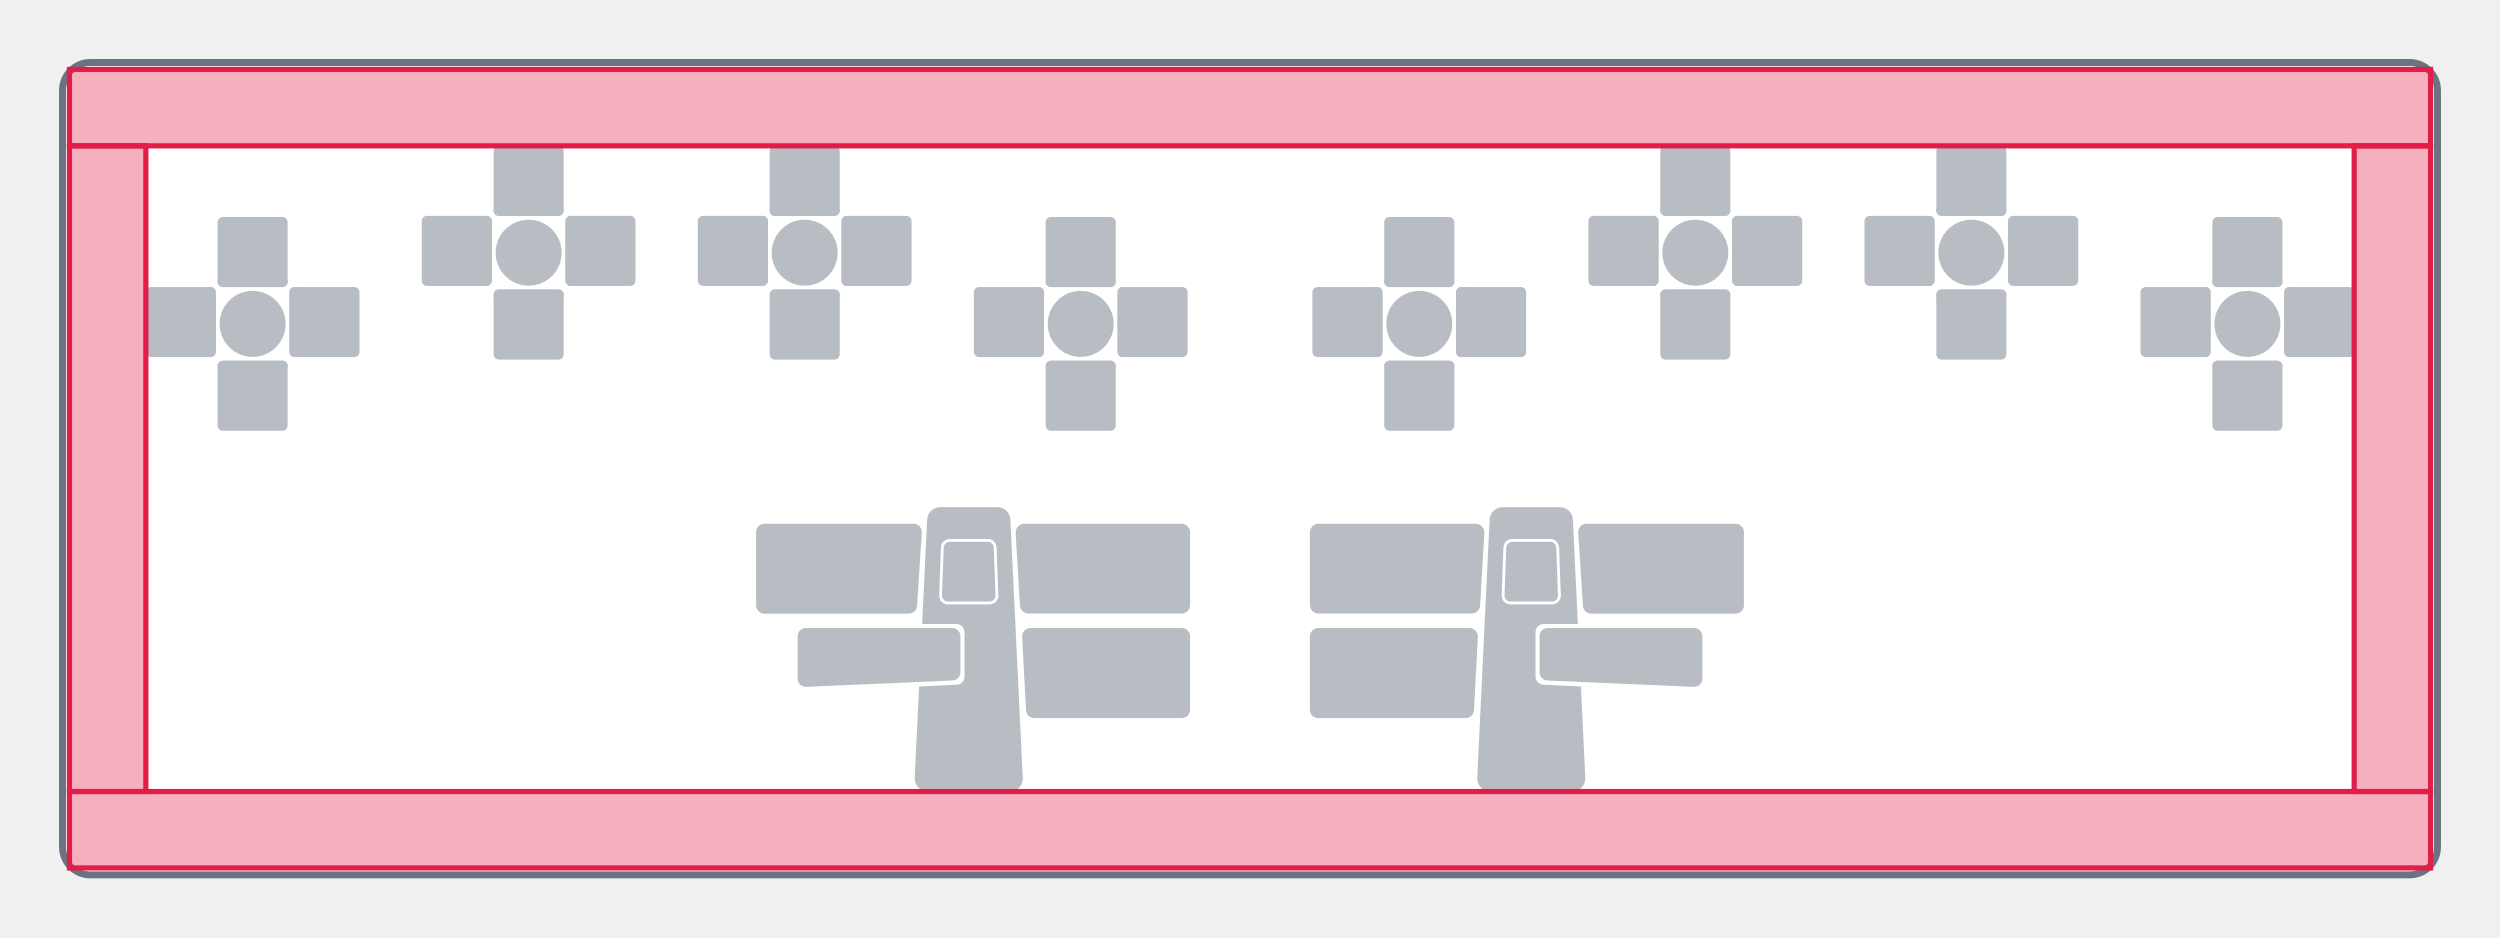
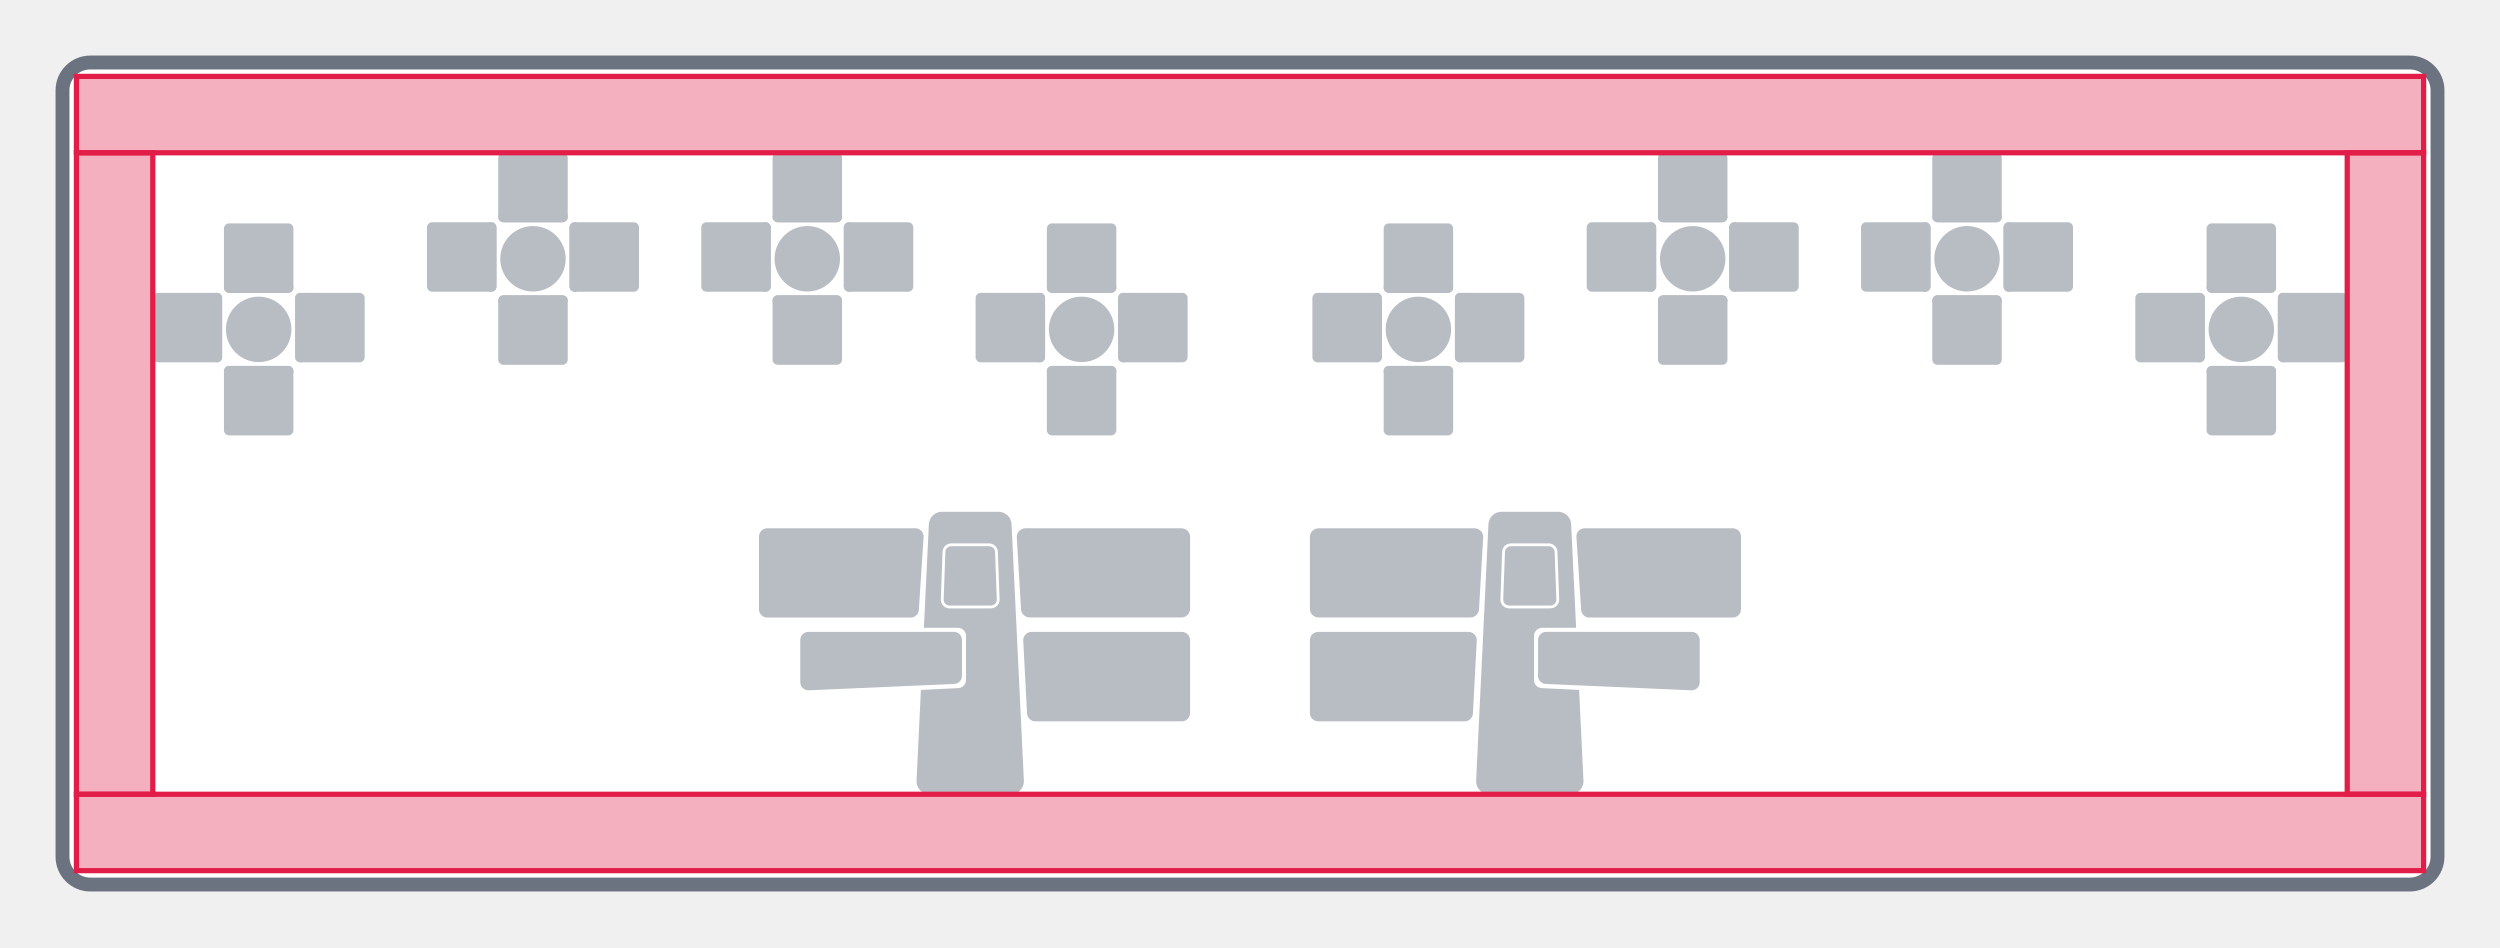
- <svg xmlns="http://www.w3.org/2000/svg" width="720.0" height="269.962" viewBox="0 0 720.0 269.962">
+ <svg xmlns="http://www.w3.org/2000/svg" width="720.0" height="272.748" viewBox="0 0 720.0 272.748">
  <defs>
</defs>
-   <rect x="18.0" y="18.0" width="684.0" height="233.962" rx="8.0" ry="8.0" fill="#FFFFFF" stroke="#6B7280" stroke-width="2.0" />
-   <circle cx="311.25" cy="93.281" r="9.502" fill="#B8BCC3" />
-   <rect x="301.164" y="62.5" width="20.172" height="20.172" rx="1.513" ry="1.513" fill="#B8BCC3" />
-   <rect x="301.164" y="79.646" width="20.172" height="3.026" rx="1.513" ry="1.513" fill="#B8BCC3" />
-   <rect x="321.859" y="82.672" width="20.172" height="20.172" rx="1.513" ry="1.513" fill="#B8BCC3" />
-   <rect x="321.859" y="82.672" width="3.026" height="20.172" rx="1.513" ry="1.513" fill="#B8BCC3" />
-   <rect x="301.164" y="103.889" width="20.172" height="20.172" rx="1.513" ry="1.513" fill="#B8BCC3" />
-   <rect x="301.164" y="103.889" width="20.172" height="3.026" rx="1.513" ry="1.513" fill="#B8BCC3" />
-   <rect x="280.469" y="82.672" width="20.172" height="20.172" rx="1.513" ry="1.513" fill="#B8BCC3" />
-   <rect x="297.615" y="82.672" width="3.026" height="20.172" rx="1.513" ry="1.513" fill="#B8BCC3" />
-   <circle cx="231.75" cy="72.781" r="9.502" fill="#B8BCC3" />
-   <rect x="221.664" y="42.0" width="20.172" height="20.172" rx="1.513" ry="1.513" fill="#B8BCC3" />
-   <rect x="221.664" y="59.146" width="20.172" height="3.026" rx="1.513" ry="1.513" fill="#B8BCC3" />
-   <rect x="242.359" y="62.172" width="20.172" height="20.172" rx="1.513" ry="1.513" fill="#B8BCC3" />
-   <rect x="242.359" y="62.172" width="3.026" height="20.172" rx="1.513" ry="1.513" fill="#B8BCC3" />
-   <rect x="221.664" y="83.389" width="20.172" height="20.172" rx="1.513" ry="1.513" fill="#B8BCC3" />
-   <rect x="221.664" y="83.389" width="20.172" height="3.026" rx="1.513" ry="1.513" fill="#B8BCC3" />
-   <rect x="200.969" y="62.172" width="20.172" height="20.172" rx="1.513" ry="1.513" fill="#B8BCC3" />
-   <rect x="218.115" y="62.172" width="3.026" height="20.172" rx="1.513" ry="1.513" fill="#B8BCC3" />
-   <circle cx="152.25" cy="72.781" r="9.502" fill="#B8BCC3" />
-   <rect x="142.164" y="42.0" width="20.172" height="20.172" rx="1.513" ry="1.513" fill="#B8BCC3" />
-   <rect x="142.164" y="59.146" width="20.172" height="3.026" rx="1.513" ry="1.513" fill="#B8BCC3" />
-   <rect x="162.859" y="62.172" width="20.172" height="20.172" rx="1.513" ry="1.513" fill="#B8BCC3" />
-   <rect x="162.859" y="62.172" width="3.026" height="20.172" rx="1.513" ry="1.513" fill="#B8BCC3" />
-   <rect x="142.164" y="83.389" width="20.172" height="20.172" rx="1.513" ry="1.513" fill="#B8BCC3" />
-   <rect x="142.164" y="83.389" width="20.172" height="3.026" rx="1.513" ry="1.513" fill="#B8BCC3" />
-   <rect x="121.469" y="62.172" width="20.172" height="20.172" rx="1.513" ry="1.513" fill="#B8BCC3" />
-   <rect x="138.615" y="62.172" width="3.026" height="20.172" rx="1.513" ry="1.513" fill="#B8BCC3" />
-   <circle cx="72.75" cy="93.281" r="9.502" fill="#B8BCC3" />
-   <rect x="62.664" y="62.5" width="20.172" height="20.172" rx="1.513" ry="1.513" fill="#B8BCC3" />
-   <rect x="62.664" y="79.646" width="20.172" height="3.026" rx="1.513" ry="1.513" fill="#B8BCC3" />
-   <rect x="83.359" y="82.672" width="20.172" height="20.172" rx="1.513" ry="1.513" fill="#B8BCC3" />
-   <rect x="83.359" y="82.672" width="3.026" height="20.172" rx="1.513" ry="1.513" fill="#B8BCC3" />
-   <rect x="62.664" y="103.889" width="20.172" height="20.172" rx="1.513" ry="1.513" fill="#B8BCC3" />
-   <rect x="62.664" y="103.889" width="20.172" height="3.026" rx="1.513" ry="1.513" fill="#B8BCC3" />
-   <rect x="41.969" y="82.672" width="20.172" height="20.172" rx="1.513" ry="1.513" fill="#B8BCC3" />
-   <rect x="59.115" y="82.672" width="3.026" height="20.172" rx="1.513" ry="1.513" fill="#B8BCC3" />
-   <circle cx="408.75" cy="93.281" r="9.502" fill="#B8BCC3" />
-   <rect x="398.664" y="62.5" width="20.172" height="20.172" rx="1.513" ry="1.513" fill="#B8BCC3" />
-   <rect x="398.664" y="79.646" width="20.172" height="3.026" rx="1.513" ry="1.513" fill="#B8BCC3" />
-   <rect x="419.359" y="82.672" width="20.172" height="20.172" rx="1.513" ry="1.513" fill="#B8BCC3" />
-   <rect x="419.359" y="82.672" width="3.026" height="20.172" rx="1.513" ry="1.513" fill="#B8BCC3" />
-   <rect x="398.664" y="103.889" width="20.172" height="20.172" rx="1.513" ry="1.513" fill="#B8BCC3" />
-   <rect x="398.664" y="103.889" width="20.172" height="3.026" rx="1.513" ry="1.513" fill="#B8BCC3" />
-   <rect x="377.969" y="82.672" width="20.172" height="20.172" rx="1.513" ry="1.513" fill="#B8BCC3" />
-   <rect x="395.115" y="82.672" width="3.026" height="20.172" rx="1.513" ry="1.513" fill="#B8BCC3" />
-   <circle cx="488.25" cy="72.781" r="9.502" fill="#B8BCC3" />
-   <rect x="478.164" y="42.0" width="20.172" height="20.172" rx="1.513" ry="1.513" fill="#B8BCC3" />
-   <rect x="478.164" y="59.146" width="20.172" height="3.026" rx="1.513" ry="1.513" fill="#B8BCC3" />
-   <rect x="498.859" y="62.172" width="20.172" height="20.172" rx="1.513" ry="1.513" fill="#B8BCC3" />
-   <rect x="498.859" y="62.172" width="3.026" height="20.172" rx="1.513" ry="1.513" fill="#B8BCC3" />
-   <rect x="478.164" y="83.389" width="20.172" height="20.172" rx="1.513" ry="1.513" fill="#B8BCC3" />
-   <rect x="478.164" y="83.389" width="20.172" height="3.026" rx="1.513" ry="1.513" fill="#B8BCC3" />
-   <rect x="457.469" y="62.172" width="20.172" height="20.172" rx="1.513" ry="1.513" fill="#B8BCC3" />
-   <rect x="474.615" y="62.172" width="3.026" height="20.172" rx="1.513" ry="1.513" fill="#B8BCC3" />
-   <circle cx="567.75" cy="72.781" r="9.502" fill="#B8BCC3" />
-   <rect x="557.664" y="42.0" width="20.172" height="20.172" rx="1.513" ry="1.513" fill="#B8BCC3" />
-   <rect x="557.664" y="59.146" width="20.172" height="3.026" rx="1.513" ry="1.513" fill="#B8BCC3" />
-   <rect x="578.359" y="62.172" width="20.172" height="20.172" rx="1.513" ry="1.513" fill="#B8BCC3" />
-   <rect x="578.359" y="62.172" width="3.026" height="20.172" rx="1.513" ry="1.513" fill="#B8BCC3" />
-   <rect x="557.664" y="83.389" width="20.172" height="20.172" rx="1.513" ry="1.513" fill="#B8BCC3" />
-   <rect x="557.664" y="83.389" width="20.172" height="3.026" rx="1.513" ry="1.513" fill="#B8BCC3" />
-   <rect x="536.969" y="62.172" width="20.172" height="20.172" rx="1.513" ry="1.513" fill="#B8BCC3" />
-   <rect x="554.115" y="62.172" width="3.026" height="20.172" rx="1.513" ry="1.513" fill="#B8BCC3" />
-   <circle cx="647.25" cy="93.281" r="9.502" fill="#B8BCC3" />
-   <rect x="637.164" y="62.5" width="20.172" height="20.172" rx="1.513" ry="1.513" fill="#B8BCC3" />
-   <rect x="637.164" y="79.646" width="20.172" height="3.026" rx="1.513" ry="1.513" fill="#B8BCC3" />
-   <rect x="657.859" y="82.672" width="20.172" height="20.172" rx="1.513" ry="1.513" fill="#B8BCC3" />
-   <rect x="657.859" y="82.672" width="3.026" height="20.172" rx="1.513" ry="1.513" fill="#B8BCC3" />
-   <rect x="637.164" y="103.889" width="20.172" height="20.172" rx="1.513" ry="1.513" fill="#B8BCC3" />
-   <rect x="637.164" y="103.889" width="20.172" height="3.026" rx="1.513" ry="1.513" fill="#B8BCC3" />
-   <rect x="616.469" y="82.672" width="20.172" height="20.172" rx="1.513" ry="1.513" fill="#B8BCC3" />
-   <rect x="633.615" y="82.672" width="3.026" height="20.172" rx="1.513" ry="1.513" fill="#B8BCC3" />
-   <path fill="#B8BCC3" d="M 267.006 149.837 A 3.78 3.78 0 0 1 270.967 146.061 L 287.033 146.061 A 3.78 3.78 0 0 1 290.994 149.837 L 294.568 224.186 A 3.78 3.78 0 0 1 290.97 227.962 L 267.03 227.962 A 3.78 3.78 0 0 1 263.432 224.186 Z" />
-   <path fill="#B8BCC3" d="M 217.764 153.244 A 2.394 2.394 0 0 1 220.158 150.85 L 263.25 150.85 A 2.394 2.394 0 0 1 265.489 153.238 L 264.123 174.342 A 2.394 2.394 0 0 1 261.574 176.731 L 220.158 176.731 A 2.394 2.394 0 0 1 217.764 174.337 Z" />
-   <path fill="#FFFFFF" d="M 228.562 182.051 A 2.344 2.344 0 0 1 230.906 179.708 L 275.434 179.708 A 2.344 2.344 0 0 1 277.778 182.051 L 277.778 194.735 A 2.344 2.344 0 0 1 275.437 197.191 L 230.903 199.335 A 2.344 2.344 0 0 1 228.562 197.104 Z" />
-   <path fill="#B8BCC3" d="M 229.734 183.223 A 2.344 2.344 0 0 1 232.078 180.88 L 274.262 180.88 A 2.344 2.344 0 0 1 276.606 183.223 L 276.606 193.535 A 2.344 2.344 0 0 1 274.265 195.981 L 232.075 197.822 A 2.344 2.344 0 0 1 229.734 195.58 Z" />
-   <path fill="#B8BCC3" d="M 292.503 153.365 A 2.52 2.52 0 0 1 294.876 150.85 L 340.236 150.85 A 2.52 2.52 0 0 1 342.756 153.37 L 342.756 174.176 A 2.52 2.52 0 0 1 340.236 176.696 L 296.388 176.696 A 2.52 2.52 0 0 1 293.721 174.18 Z" />
-   <path fill="#B8BCC3" d="M 294.373 183.302 A 2.425 2.425 0 0 1 296.671 180.88 L 340.33 180.88 A 2.425 2.425 0 0 1 342.756 183.305 L 342.756 204.395 A 2.425 2.425 0 0 1 340.33 206.821 L 298.03 206.821 A 2.425 2.425 0 0 1 295.477 204.398 Z" />
-   <path fill="#B8BCC3" stroke="#FFFFFF" stroke-width="0.819" d="M 271.388 157.765 A 2.129 2.129 0 0 1 273.595 155.637 L 284.405 155.637 A 2.129 2.129 0 0 1 286.612 157.765 L 287.113 171.528 A 2.129 2.129 0 0 1 285.061 173.655 L 272.939 173.655 A 2.129 2.129 0 0 1 270.887 171.528 Z" />
-   <path fill="#B8BCC3" d="M 429.006 149.837 A 3.78 3.78 0 0 1 432.967 146.061 L 449.033 146.061 A 3.78 3.78 0 0 1 452.994 149.837 L 456.568 224.186 A 3.78 3.78 0 0 1 452.97 227.962 L 429.03 227.962 A 3.78 3.78 0 0 1 425.432 224.186 Z" />
-   <path fill="#B8BCC3" d="M 454.511 153.238 A 2.394 2.394 0 0 1 456.75 150.85 L 499.842 150.85 A 2.394 2.394 0 0 1 502.236 153.244 L 502.236 174.337 A 2.394 2.394 0 0 1 499.842 176.731 L 458.426 176.731 A 2.394 2.394 0 0 1 455.877 174.342 Z" />
-   <path fill="#FFFFFF" d="M 442.222 182.051 A 2.344 2.344 0 0 1 444.566 179.708 L 489.094 179.708 A 2.344 2.344 0 0 1 491.438 182.051 L 491.438 197.104 A 2.344 2.344 0 0 1 489.097 199.335 L 444.563 197.191 A 2.344 2.344 0 0 1 442.222 194.735 Z" />
-   <path fill="#B8BCC3" d="M 443.394 183.223 A 2.344 2.344 0 0 1 445.738 180.88 L 487.922 180.88 A 2.344 2.344 0 0 1 490.266 183.223 L 490.266 195.58 A 2.344 2.344 0 0 1 487.925 197.822 L 445.735 195.981 A 2.344 2.344 0 0 1 443.394 193.535 Z" />
-   <path fill="#B8BCC3" d="M 377.244 153.37 A 2.52 2.52 0 0 1 379.764 150.85 L 425.124 150.85 A 2.52 2.52 0 0 1 427.497 153.365 L 426.279 174.18 A 2.52 2.52 0 0 1 423.612 176.696 L 379.764 176.696 A 2.52 2.52 0 0 1 377.244 174.176 Z" />
-   <path fill="#B8BCC3" d="M 377.244 183.305 A 2.425 2.425 0 0 1 379.669 180.88 L 423.328 180.88 A 2.425 2.425 0 0 1 425.627 183.302 L 424.523 204.398 A 2.425 2.425 0 0 1 421.97 206.821 L 379.669 206.821 A 2.425 2.425 0 0 1 377.244 204.395 Z" />
-   <path fill="#B8BCC3" stroke="#FFFFFF" stroke-width="0.819" d="M 433.388 157.765 A 2.129 2.129 0 0 1 435.595 155.637 L 446.405 155.637 A 2.129 2.129 0 0 1 448.612 157.765 L 449.113 171.528 A 2.129 2.129 0 0 1 447.061 173.655 L 434.939 173.655 A 2.129 2.129 0 0 1 432.887 171.528 Z" />
-   <rect x="20.0" y="20.0" width="680.0" height="22.0" fill="#E11D48" fill-opacity="0.35" stroke="#E11D48" stroke-width="1.5" />
-   <rect x="20.0" y="227.962" width="680.0" height="22.0" fill="#E11D48" fill-opacity="0.35" stroke="#E11D48" stroke-width="1.5" />
-   <rect x="20.0" y="42.0" width="22.0" height="185.962" fill="#E11D48" fill-opacity="0.35" stroke="#E11D48" stroke-width="1.5" />
-   <rect x="678.0" y="42.0" width="22.0" height="185.962" fill="#E11D48" fill-opacity="0.35" stroke="#E11D48" stroke-width="1.5" />
+   <rect x="18.0" y="18.0" width="684.0" height="236.748" rx="8.0" ry="8.0" fill="#FFFFFF" stroke="#6B7280" stroke-width="4.0" />
+   <circle cx="311.5" cy="94.864" r="9.425" fill="#B8BCC3" />
+   <rect x="301.496" y="64.333" width="20.008" height="20.008" rx="1.501" ry="1.501" fill="#B8BCC3" />
+   <rect x="301.496" y="81.34" width="20.008" height="3.001" rx="1.501" ry="1.501" fill="#B8BCC3" />
+   <rect x="322.022" y="84.341" width="20.008" height="20.008" rx="1.501" ry="1.501" fill="#B8BCC3" />
+   <rect x="322.022" y="84.341" width="3.001" height="20.008" rx="1.501" ry="1.501" fill="#B8BCC3" />
+   <rect x="301.496" y="105.386" width="20.008" height="20.008" rx="1.501" ry="1.501" fill="#B8BCC3" />
+   <rect x="301.496" y="105.386" width="20.008" height="3.001" rx="1.501" ry="1.501" fill="#B8BCC3" />
+   <rect x="280.969" y="84.341" width="20.008" height="20.008" rx="1.501" ry="1.501" fill="#B8BCC3" />
+   <rect x="297.976" y="84.341" width="3.001" height="20.008" rx="1.501" ry="1.501" fill="#B8BCC3" />
+   <circle cx="232.5" cy="74.53" r="9.425" fill="#B8BCC3" />
+   <rect x="222.496" y="44.0" width="20.008" height="20.008" rx="1.501" ry="1.501" fill="#B8BCC3" />
+   <rect x="222.496" y="61.007" width="20.008" height="3.001" rx="1.501" ry="1.501" fill="#B8BCC3" />
+   <rect x="243.022" y="64.008" width="20.008" height="20.008" rx="1.501" ry="1.501" fill="#B8BCC3" />
+   <rect x="243.022" y="64.008" width="3.001" height="20.008" rx="1.501" ry="1.501" fill="#B8BCC3" />
+   <rect x="222.496" y="85.053" width="20.008" height="20.008" rx="1.501" ry="1.501" fill="#B8BCC3" />
+   <rect x="222.496" y="85.053" width="20.008" height="3.001" rx="1.501" ry="1.501" fill="#B8BCC3" />
+   <rect x="201.97" y="64.008" width="20.008" height="20.008" rx="1.501" ry="1.501" fill="#B8BCC3" />
+   <rect x="218.976" y="64.008" width="3.001" height="20.008" rx="1.501" ry="1.501" fill="#B8BCC3" />
+   <circle cx="153.5" cy="74.53" r="9.425" fill="#B8BCC3" />
+   <rect x="143.496" y="44.0" width="20.008" height="20.008" rx="1.501" ry="1.501" fill="#B8BCC3" />
+   <rect x="143.496" y="61.007" width="20.008" height="3.001" rx="1.501" ry="1.501" fill="#B8BCC3" />
+   <rect x="164.022" y="64.008" width="20.008" height="20.008" rx="1.501" ry="1.501" fill="#B8BCC3" />
+   <rect x="164.022" y="64.008" width="3.001" height="20.008" rx="1.501" ry="1.501" fill="#B8BCC3" />
+   <rect x="143.496" y="85.053" width="20.008" height="20.008" rx="1.501" ry="1.501" fill="#B8BCC3" />
+   <rect x="143.496" y="85.053" width="20.008" height="3.001" rx="1.501" ry="1.501" fill="#B8BCC3" />
+   <rect x="122.969" y="64.008" width="20.008" height="20.008" rx="1.501" ry="1.501" fill="#B8BCC3" />
+   <rect x="139.976" y="64.008" width="3.001" height="20.008" rx="1.501" ry="1.501" fill="#B8BCC3" />
+   <circle cx="74.5" cy="94.864" r="9.425" fill="#B8BCC3" />
+   <rect x="64.496" y="64.333" width="20.008" height="20.008" rx="1.501" ry="1.501" fill="#B8BCC3" />
+   <rect x="64.496" y="81.34" width="20.008" height="3.001" rx="1.501" ry="1.501" fill="#B8BCC3" />
+   <rect x="85.022" y="84.341" width="20.008" height="20.008" rx="1.501" ry="1.501" fill="#B8BCC3" />
+   <rect x="85.022" y="84.341" width="3.001" height="20.008" rx="1.501" ry="1.501" fill="#B8BCC3" />
+   <rect x="64.496" y="105.386" width="20.008" height="20.008" rx="1.501" ry="1.501" fill="#B8BCC3" />
+   <rect x="64.496" y="105.386" width="20.008" height="3.001" rx="1.501" ry="1.501" fill="#B8BCC3" />
+   <rect x="43.969" y="84.341" width="20.008" height="20.008" rx="1.501" ry="1.501" fill="#B8BCC3" />
+   <rect x="60.976" y="84.341" width="3.001" height="20.008" rx="1.501" ry="1.501" fill="#B8BCC3" />
+   <circle cx="408.5" cy="94.864" r="9.425" fill="#B8BCC3" />
+   <rect x="398.496" y="64.333" width="20.008" height="20.008" rx="1.501" ry="1.501" fill="#B8BCC3" />
+   <rect x="398.496" y="81.34" width="20.008" height="3.001" rx="1.501" ry="1.501" fill="#B8BCC3" />
+   <rect x="419.022" y="84.341" width="20.008" height="20.008" rx="1.501" ry="1.501" fill="#B8BCC3" />
+   <rect x="419.022" y="84.341" width="3.001" height="20.008" rx="1.501" ry="1.501" fill="#B8BCC3" />
+   <rect x="398.496" y="105.386" width="20.008" height="20.008" rx="1.501" ry="1.501" fill="#B8BCC3" />
+   <rect x="398.496" y="105.386" width="20.008" height="3.001" rx="1.501" ry="1.501" fill="#B8BCC3" />
+   <rect x="377.969" y="84.341" width="20.008" height="20.008" rx="1.501" ry="1.501" fill="#B8BCC3" />
+   <rect x="394.976" y="84.341" width="3.001" height="20.008" rx="1.501" ry="1.501" fill="#B8BCC3" />
+   <circle cx="487.5" cy="74.53" r="9.425" fill="#B8BCC3" />
+   <rect x="477.496" y="44.0" width="20.008" height="20.008" rx="1.501" ry="1.501" fill="#B8BCC3" />
+   <rect x="477.496" y="61.007" width="20.008" height="3.001" rx="1.501" ry="1.501" fill="#B8BCC3" />
+   <rect x="498.022" y="64.008" width="20.008" height="20.008" rx="1.501" ry="1.501" fill="#B8BCC3" />
+   <rect x="498.022" y="64.008" width="3.001" height="20.008" rx="1.501" ry="1.501" fill="#B8BCC3" />
+   <rect x="477.496" y="85.053" width="20.008" height="20.008" rx="1.501" ry="1.501" fill="#B8BCC3" />
+   <rect x="477.496" y="85.053" width="20.008" height="3.001" rx="1.501" ry="1.501" fill="#B8BCC3" />
+   <rect x="456.969" y="64.008" width="20.008" height="20.008" rx="1.501" ry="1.501" fill="#B8BCC3" />
+   <rect x="473.976" y="64.008" width="3.001" height="20.008" rx="1.501" ry="1.501" fill="#B8BCC3" />
+   <circle cx="566.5" cy="74.53" r="9.425" fill="#B8BCC3" />
+   <rect x="556.496" y="44.0" width="20.008" height="20.008" rx="1.501" ry="1.501" fill="#B8BCC3" />
+   <rect x="556.496" y="61.007" width="20.008" height="3.001" rx="1.501" ry="1.501" fill="#B8BCC3" />
+   <rect x="577.023" y="64.008" width="20.008" height="20.008" rx="1.501" ry="1.501" fill="#B8BCC3" />
+   <rect x="577.023" y="64.008" width="3.001" height="20.008" rx="1.501" ry="1.501" fill="#B8BCC3" />
+   <rect x="556.496" y="85.053" width="20.008" height="20.008" rx="1.501" ry="1.501" fill="#B8BCC3" />
+   <rect x="556.496" y="85.053" width="20.008" height="3.001" rx="1.501" ry="1.501" fill="#B8BCC3" />
+   <rect x="535.97" y="64.008" width="20.008" height="20.008" rx="1.501" ry="1.501" fill="#B8BCC3" />
+   <rect x="552.976" y="64.008" width="3.001" height="20.008" rx="1.501" ry="1.501" fill="#B8BCC3" />
+   <circle cx="645.5" cy="94.864" r="9.425" fill="#B8BCC3" />
+   <rect x="635.496" y="64.333" width="20.008" height="20.008" rx="1.501" ry="1.501" fill="#B8BCC3" />
+   <rect x="635.496" y="81.34" width="20.008" height="3.001" rx="1.501" ry="1.501" fill="#B8BCC3" />
+   <rect x="656.023" y="84.341" width="20.008" height="20.008" rx="1.501" ry="1.501" fill="#B8BCC3" />
+   <rect x="656.023" y="84.341" width="3.001" height="20.008" rx="1.501" ry="1.501" fill="#B8BCC3" />
+   <rect x="635.496" y="105.386" width="20.008" height="20.008" rx="1.501" ry="1.501" fill="#B8BCC3" />
+   <rect x="635.496" y="105.386" width="20.008" height="3.001" rx="1.501" ry="1.501" fill="#B8BCC3" />
+   <rect x="614.97" y="84.341" width="20.008" height="20.008" rx="1.501" ry="1.501" fill="#B8BCC3" />
+   <rect x="631.976" y="84.341" width="3.001" height="20.008" rx="1.501" ry="1.501" fill="#B8BCC3" />
+   <path fill="#B8BCC3" d="M 267.506 151.145 A 3.755 3.755 0 0 1 271.441 147.394 L 287.399 147.394 A 3.755 3.755 0 0 1 291.334 151.145 L 294.885 224.998 A 3.755 3.755 0 0 1 291.31 228.748 L 267.53 228.748 A 3.755 3.755 0 0 1 263.955 224.998 Z" />
+   <path fill="#B8BCC3" d="M 218.592 154.528 A 2.378 2.378 0 0 1 220.97 152.15 L 263.775 152.15 A 2.378 2.378 0 0 1 265.999 154.523 L 264.642 175.486 A 2.378 2.378 0 0 1 262.11 177.859 L 220.97 177.859 A 2.378 2.378 0 0 1 218.592 175.481 Z" />
+   <path fill="#FFFFFF" d="M 229.318 183.144 A 2.328 2.328 0 0 1 231.646 180.816 L 275.878 180.816 A 2.328 2.328 0 0 1 278.206 183.144 L 278.206 195.743 A 2.328 2.328 0 0 1 275.881 198.183 L 231.644 200.312 A 2.328 2.328 0 0 1 229.318 198.096 Z" />
+   <path fill="#B8BCC3" d="M 230.482 184.308 A 2.328 2.328 0 0 1 232.81 181.98 L 274.714 181.98 A 2.328 2.328 0 0 1 277.042 184.308 L 277.042 194.551 A 2.328 2.328 0 0 1 274.716 196.981 L 232.808 198.809 A 2.328 2.328 0 0 1 230.482 196.583 Z" />
+   <path fill="#B8BCC3" d="M 292.833 154.649 A 2.503 2.503 0 0 1 295.19 152.15 L 340.248 152.15 A 2.503 2.503 0 0 1 342.751 154.654 L 342.751 175.321 A 2.503 2.503 0 0 1 340.248 177.824 L 296.692 177.824 A 2.503 2.503 0 0 1 294.043 175.325 Z" />
+   <path fill="#B8BCC3" d="M 294.69 184.386 A 2.409 2.409 0 0 1 296.974 181.98 L 340.342 181.98 A 2.409 2.409 0 0 1 342.751 184.39 L 342.751 205.339 A 2.409 2.409 0 0 1 340.342 207.748 L 298.323 207.748 A 2.409 2.409 0 0 1 295.788 205.342 Z" />
+   <path fill="#B8BCC3" stroke="#FFFFFF" stroke-width="0.814" d="M 271.859 159.02 A 2.115 2.115 0 0 1 274.051 156.906 L 284.789 156.906 A 2.115 2.115 0 0 1 286.981 159.02 L 287.479 172.691 A 2.115 2.115 0 0 1 285.44 174.804 L 273.4 174.804 A 2.115 2.115 0 0 1 271.361 172.691 Z" />
+   <path fill="#B8BCC3" d="M 428.666 151.145 A 3.755 3.755 0 0 1 432.601 147.394 L 448.559 147.394 A 3.755 3.755 0 0 1 452.494 151.145 L 456.045 224.998 A 3.755 3.755 0 0 1 452.47 228.748 L 428.69 228.748 A 3.755 3.755 0 0 1 425.115 224.998 Z" />
+   <path fill="#B8BCC3" d="M 454.001 154.523 A 2.378 2.378 0 0 1 456.225 152.15 L 499.03 152.15 A 2.378 2.378 0 0 1 501.408 154.528 L 501.408 175.481 A 2.378 2.378 0 0 1 499.03 177.859 L 457.89 177.859 A 2.378 2.378 0 0 1 455.358 175.486 Z" />
+   <path fill="#FFFFFF" d="M 441.794 183.144 A 2.328 2.328 0 0 1 444.122 180.816 L 488.354 180.816 A 2.328 2.328 0 0 1 490.682 183.144 L 490.682 198.096 A 2.328 2.328 0 0 1 488.356 200.312 L 444.119 198.183 A 2.328 2.328 0 0 1 441.794 195.743 Z" />
+   <path fill="#B8BCC3" d="M 442.958 184.308 A 2.328 2.328 0 0 1 445.286 181.98 L 487.19 181.98 A 2.328 2.328 0 0 1 489.518 184.308 L 489.518 196.583 A 2.328 2.328 0 0 1 487.192 198.809 L 445.284 196.981 A 2.328 2.328 0 0 1 442.958 194.551 Z" />
+   <path fill="#B8BCC3" d="M 377.249 154.654 A 2.503 2.503 0 0 1 379.752 152.15 L 424.81 152.15 A 2.503 2.503 0 0 1 427.167 154.649 L 425.957 175.325 A 2.503 2.503 0 0 1 423.308 177.824 L 379.752 177.824 A 2.503 2.503 0 0 1 377.249 175.321 Z" />
+   <path fill="#B8BCC3" d="M 377.249 184.39 A 2.409 2.409 0 0 1 379.658 181.98 L 423.026 181.98 A 2.409 2.409 0 0 1 425.31 184.386 L 424.212 205.342 A 2.409 2.409 0 0 1 421.677 207.748 L 379.658 207.748 A 2.409 2.409 0 0 1 377.249 205.339 Z" />
+   <path fill="#B8BCC3" stroke="#FFFFFF" stroke-width="0.814" d="M 433.019 159.02 A 2.115 2.115 0 0 1 435.211 156.906 L 445.949 156.906 A 2.115 2.115 0 0 1 448.141 159.02 L 448.639 172.691 A 2.115 2.115 0 0 1 446.6 174.804 L 434.56 174.804 A 2.115 2.115 0 0 1 432.521 172.691 Z" />
+   <rect x="22.0" y="22.0" width="676.0" height="22.0" fill="#E11D48" fill-opacity="0.35" stroke="#E11D48" stroke-width="1.5" />
+   <rect x="22.0" y="228.748" width="676.0" height="22.0" fill="#E11D48" fill-opacity="0.35" stroke="#E11D48" stroke-width="1.5" />
+   <rect x="22.0" y="44.0" width="22.0" height="184.748" fill="#E11D48" fill-opacity="0.35" stroke="#E11D48" stroke-width="1.5" />
+   <rect x="676.0" y="44.0" width="22.0" height="184.748" fill="#E11D48" fill-opacity="0.35" stroke="#E11D48" stroke-width="1.5" />
</svg>
